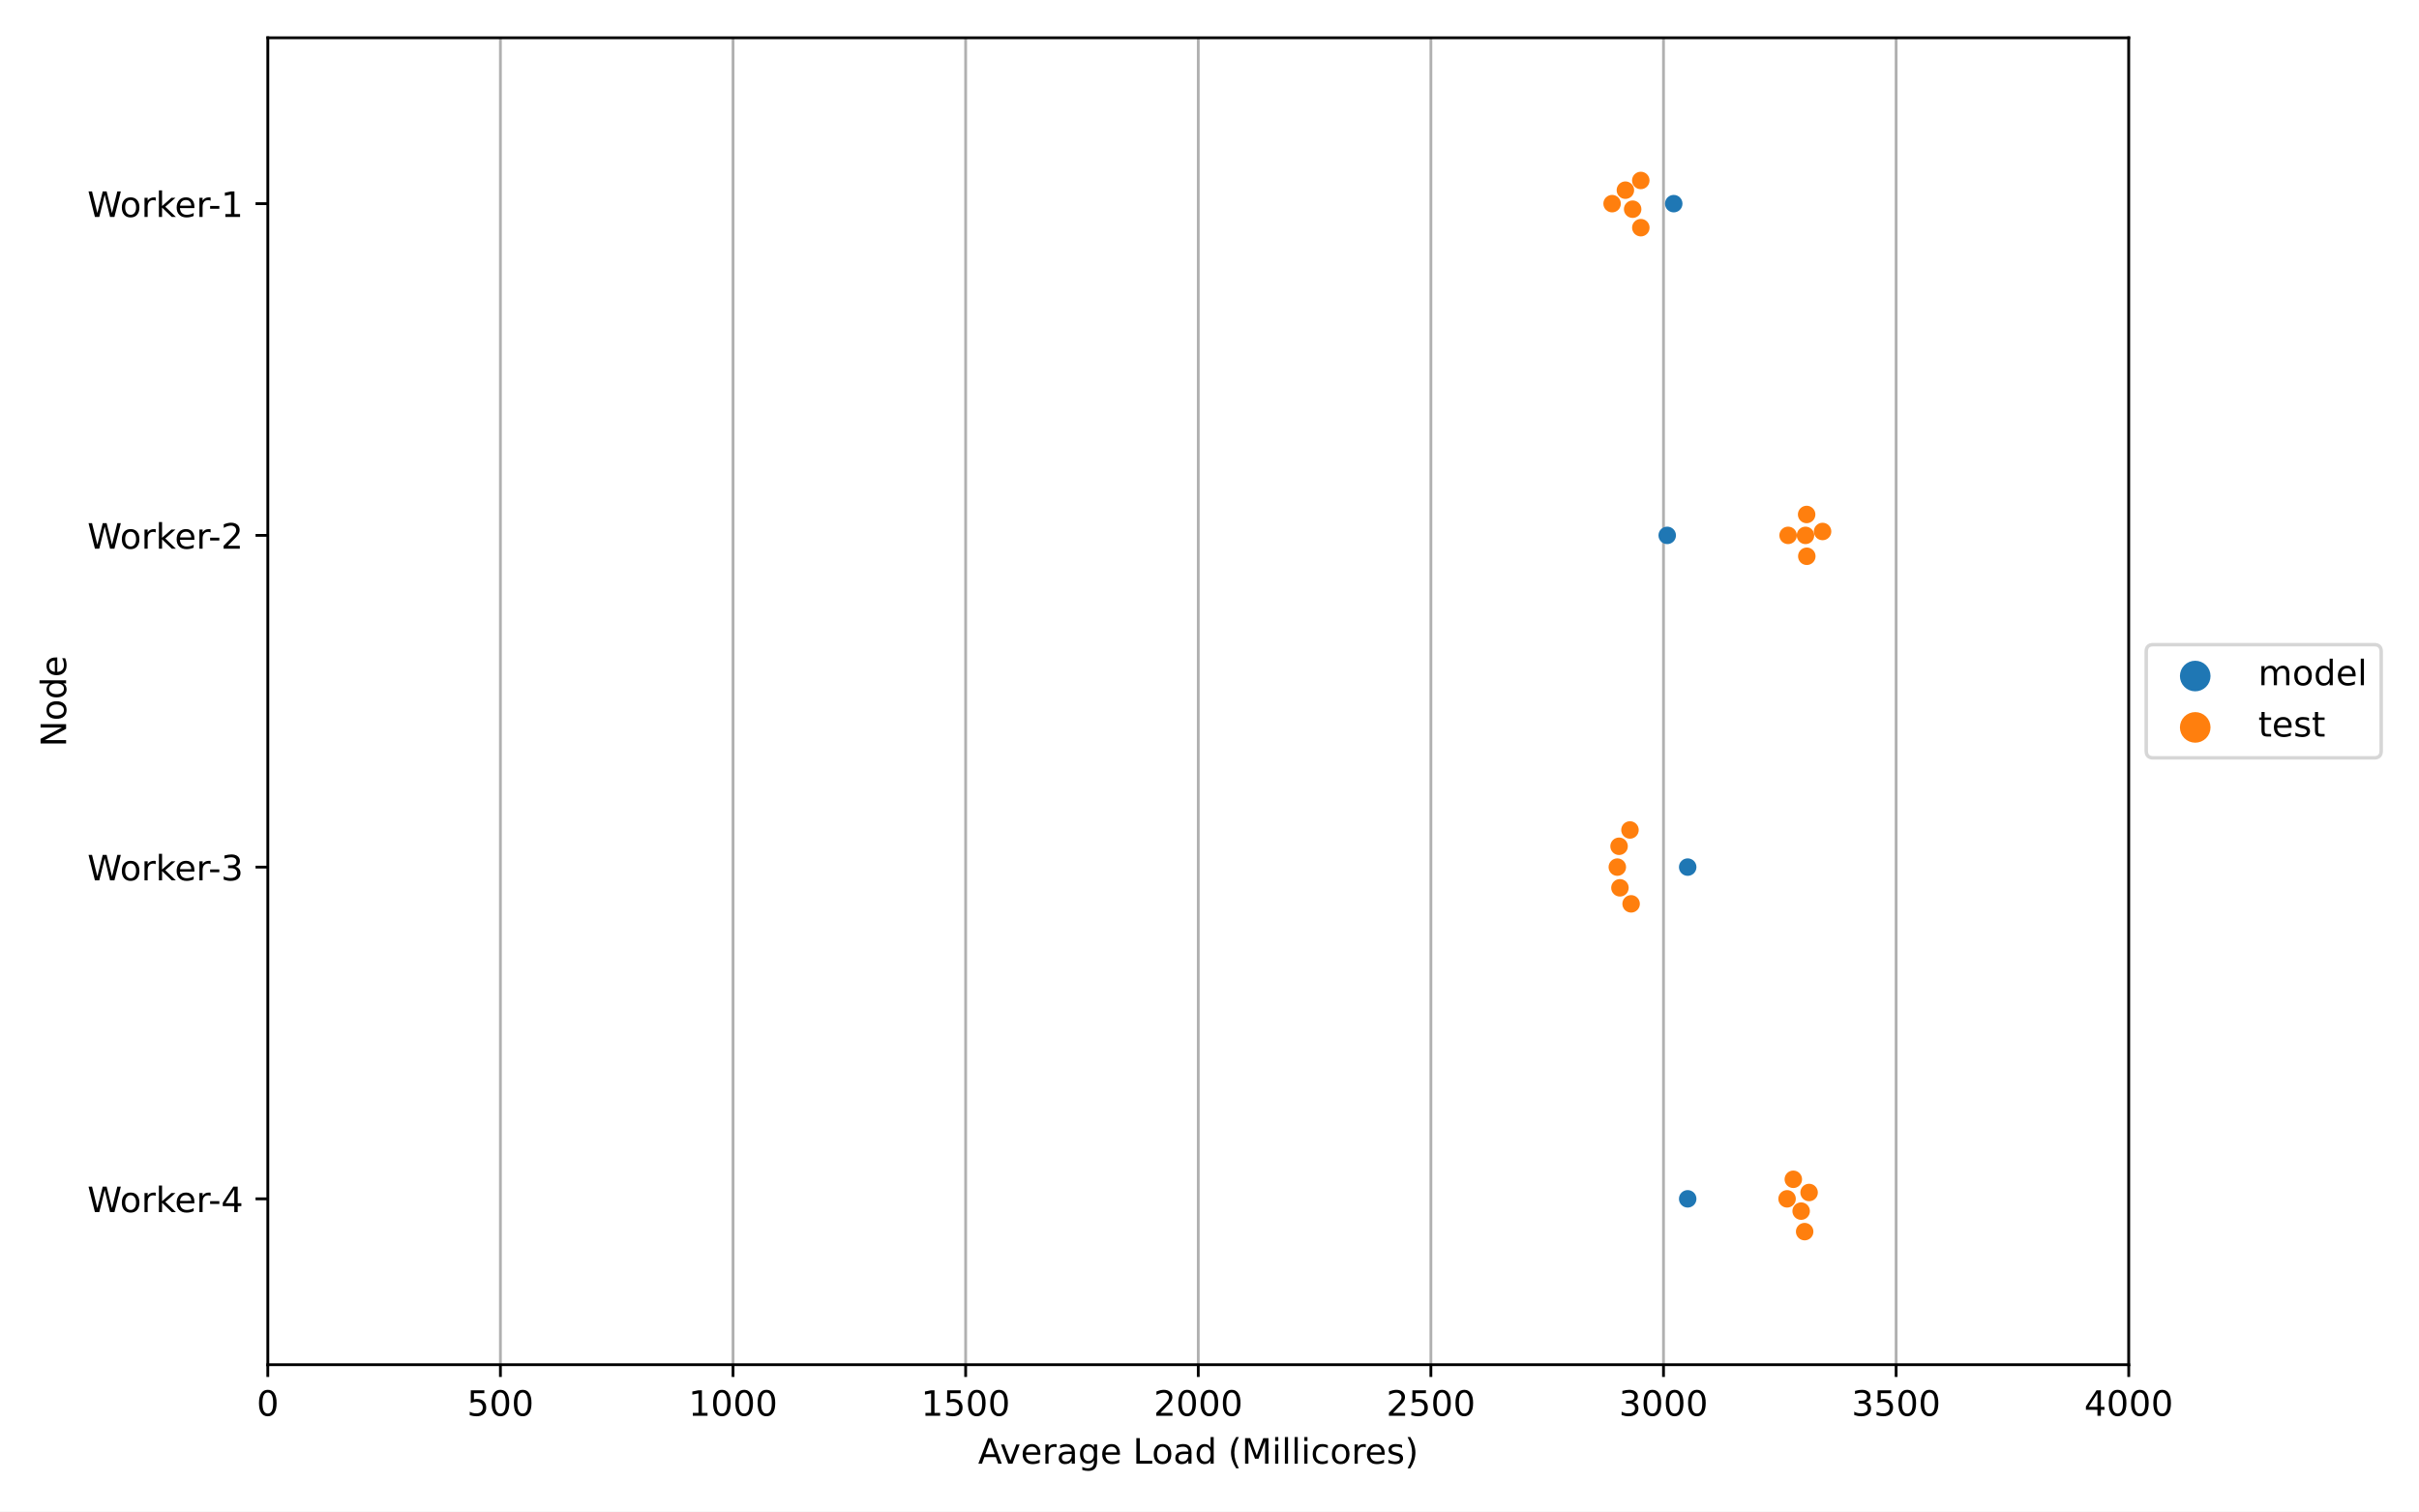
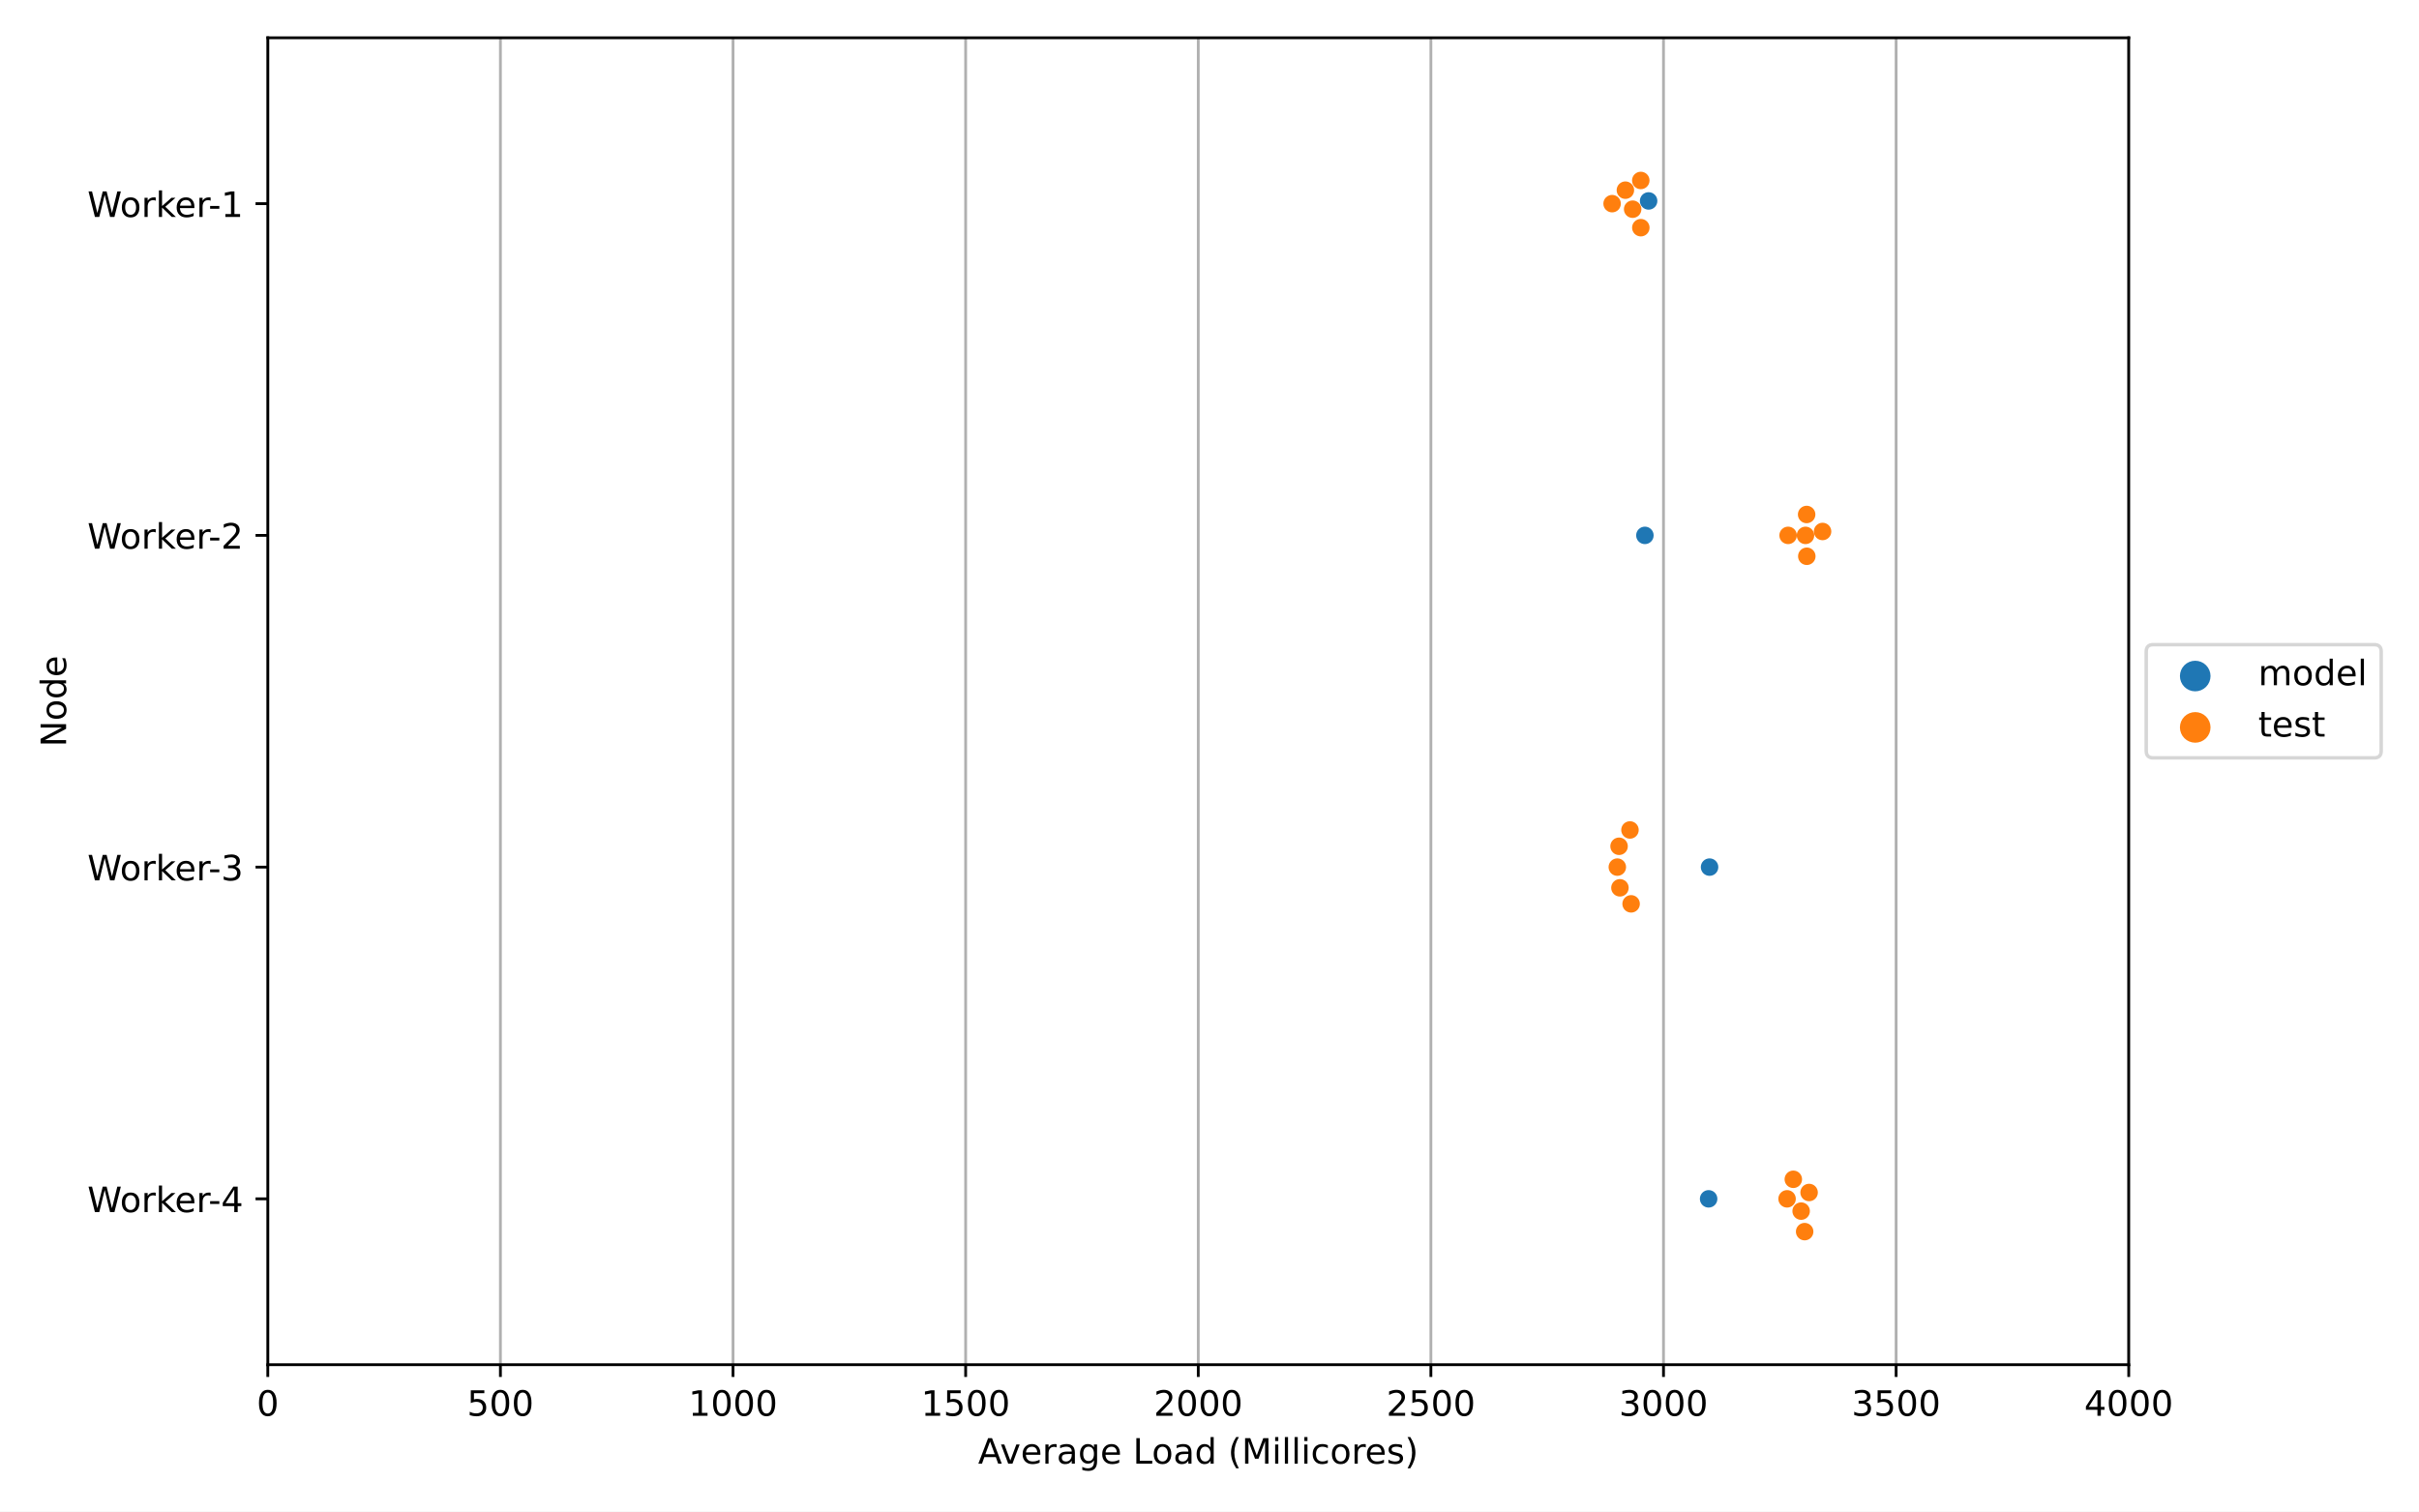
<svg xmlns="http://www.w3.org/2000/svg" xmlns:xlink="http://www.w3.org/1999/xlink" height="432pt" version="1.1" viewBox="0 0 691.2 432" width="691.2pt">
  <defs>
    <style type="text/css">*{stroke-linecap:butt;stroke-linejoin:round;}</style>
  </defs>
  <g id="figure_1">
    <g id="patch_1">
      <path d="M 0 432  L 691.2 432  L 691.2 0  L 0 0  z " style="fill:#ffffff;" />
    </g>
    <g id="axes_1">
      <g id="patch_2">
        <path d="M 76.52 390.04  L 608.26 390.04  L 608.26 10.8  L 76.52 10.8  z " style="fill:#ffffff;" />
      </g>
      <g id="PathCollection_1" />
      <g id="PathCollection_2" />
      <g id="matplotlib.axis_1">
        <g id="xtick_1">
          <g id="line2d_1">
-             <path clip-path="url(#pcf4b45300f)" d="M 76.52 390.04  L 76.52 10.8  " style="fill:none;stroke:#b0b0b0;stroke-linecap:square;stroke-width:0.8;" />
+             <path clip-path="url(#pd15e47503b)" d="M 76.52 390.04  L 76.52 10.8  " style="fill:none;stroke:#b0b0b0;stroke-linecap:square;stroke-width:0.8;" />
          </g>
          <g id="line2d_2">
            <defs>
-               <path d="M 0 0  L 0 3.5  " id="m4b6b0367ad" style="stroke:#000000;stroke-width:0.8;" />
-             </defs>
-             <g>
-               <use style="stroke:#000000;stroke-width:0.8;" x="76.52" xlink:href="#m4b6b0367ad" y="390.04" />
+               <path d="M 0 0  L 0 3.5  " id="m49afd84953" style="stroke:#000000;stroke-width:0.8;" />
+             </defs>
+             <g>
+               <use style="stroke:#000000;stroke-width:0.8;" x="76.52" xlink:href="#m49afd84953" y="390.04" />
            </g>
          </g>
          <g id="text_1">
            <g transform="translate(73.33875 404.6384)scale(0.1 -0.1)">
              <defs>
                <path d="M 2034 4250  Q 1547 4250 1301 3770  Q 1056 3291 1056 2328  Q 1056 1369 1301 889  Q 1547 409 2034 409  Q 2525 409 2770 889  Q 3016 1369 3016 2328  Q 3016 3291 2770 3770  Q 2525 4250 2034 4250  z M 2034 4750  Q 2819 4750 3233 4129  Q 3647 3509 3647 2328  Q 3647 1150 3233 529  Q 2819 -91 2034 -91  Q 1250 -91 836 529  Q 422 1150 422 2328  Q 422 3509 836 4129  Q 1250 4750 2034 4750  z " id="DejaVuSans-30" transform="scale(0.015625)" />
              </defs>
              <use xlink:href="#DejaVuSans-30" />
            </g>
          </g>
        </g>
        <g id="xtick_2">
          <g id="line2d_3">
-             <path clip-path="url(#pcf4b45300f)" d="M 142.988 390.04  L 142.988 10.8  " style="fill:none;stroke:#b0b0b0;stroke-linecap:square;stroke-width:0.8;" />
+             <path clip-path="url(#pd15e47503b)" d="M 142.988 390.04  L 142.988 10.8  " style="fill:none;stroke:#b0b0b0;stroke-linecap:square;stroke-width:0.8;" />
          </g>
          <g id="line2d_4">
            <g>
-               <use style="stroke:#000000;stroke-width:0.8;" x="142.988" xlink:href="#m4b6b0367ad" y="390.04" />
+               <use style="stroke:#000000;stroke-width:0.8;" x="142.988" xlink:href="#m49afd84953" y="390.04" />
            </g>
          </g>
          <g id="text_2">
            <g transform="translate(133.4437 404.6384)scale(0.1 -0.1)">
              <defs>
                <path d="M 691 4666  L 3169 4666  L 3169 4134  L 1269 4134  L 1269 2991  Q 1406 3038 1543 3061  Q 1681 3084 1819 3084  Q 2600 3084 3056 2656  Q 3513 2228 3513 1497  Q 3513 744 3044 326  Q 2575 -91 1722 -91  Q 1428 -91 1123 -41  Q 819 9 494 109  L 494 744  Q 775 591 1075 516  Q 1375 441 1709 441  Q 2250 441 2565 725  Q 2881 1009 2881 1497  Q 2881 1984 2565 2268  Q 2250 2553 1709 2553  Q 1456 2553 1204 2497  Q 953 2441 691 2322  L 691 4666  z " id="DejaVuSans-35" transform="scale(0.015625)" />
              </defs>
              <use xlink:href="#DejaVuSans-35" />
              <use x="63.623" xlink:href="#DejaVuSans-30" />
              <use x="127.246" xlink:href="#DejaVuSans-30" />
            </g>
          </g>
        </g>
        <g id="xtick_3">
          <g id="line2d_5">
-             <path clip-path="url(#pcf4b45300f)" d="M 209.455 390.04  L 209.455 10.8  " style="fill:none;stroke:#b0b0b0;stroke-linecap:square;stroke-width:0.8;" />
+             <path clip-path="url(#pd15e47503b)" d="M 209.455 390.04  L 209.455 10.8  " style="fill:none;stroke:#b0b0b0;stroke-linecap:square;stroke-width:0.8;" />
          </g>
          <g id="line2d_6">
            <g>
-               <use style="stroke:#000000;stroke-width:0.8;" x="209.455" xlink:href="#m4b6b0367ad" y="390.04" />
+               <use style="stroke:#000000;stroke-width:0.8;" x="209.455" xlink:href="#m49afd84953" y="390.04" />
            </g>
          </g>
          <g id="text_3">
            <g transform="translate(196.73 404.6384)scale(0.1 -0.1)">
              <defs>
                <path d="M 794 531  L 1825 531  L 1825 4091  L 703 3866  L 703 4441  L 1819 4666  L 2450 4666  L 2450 531  L 3481 531  L 3481 0  L 794 0  L 794 531  z " id="DejaVuSans-31" transform="scale(0.015625)" />
              </defs>
              <use xlink:href="#DejaVuSans-31" />
              <use x="63.623" xlink:href="#DejaVuSans-30" />
              <use x="127.246" xlink:href="#DejaVuSans-30" />
              <use x="190.869" xlink:href="#DejaVuSans-30" />
            </g>
          </g>
        </g>
        <g id="xtick_4">
          <g id="line2d_7">
-             <path clip-path="url(#pcf4b45300f)" d="M 275.923 390.04  L 275.923 10.8  " style="fill:none;stroke:#b0b0b0;stroke-linecap:square;stroke-width:0.8;" />
+             <path clip-path="url(#pd15e47503b)" d="M 275.923 390.04  L 275.923 10.8  " style="fill:none;stroke:#b0b0b0;stroke-linecap:square;stroke-width:0.8;" />
          </g>
          <g id="line2d_8">
            <g>
-               <use style="stroke:#000000;stroke-width:0.8;" x="275.923" xlink:href="#m4b6b0367ad" y="390.04" />
+               <use style="stroke:#000000;stroke-width:0.8;" x="275.923" xlink:href="#m49afd84953" y="390.04" />
            </g>
          </g>
          <g id="text_4">
            <g transform="translate(263.1975 404.6384)scale(0.1 -0.1)">
              <use xlink:href="#DejaVuSans-31" />
              <use x="63.623" xlink:href="#DejaVuSans-35" />
              <use x="127.246" xlink:href="#DejaVuSans-30" />
              <use x="190.869" xlink:href="#DejaVuSans-30" />
            </g>
          </g>
        </g>
        <g id="xtick_5">
          <g id="line2d_9">
-             <path clip-path="url(#pcf4b45300f)" d="M 342.39 390.04  L 342.39 10.8  " style="fill:none;stroke:#b0b0b0;stroke-linecap:square;stroke-width:0.8;" />
+             <path clip-path="url(#pd15e47503b)" d="M 342.39 390.04  L 342.39 10.8  " style="fill:none;stroke:#b0b0b0;stroke-linecap:square;stroke-width:0.8;" />
          </g>
          <g id="line2d_10">
            <g>
-               <use style="stroke:#000000;stroke-width:0.8;" x="342.39" xlink:href="#m4b6b0367ad" y="390.04" />
+               <use style="stroke:#000000;stroke-width:0.8;" x="342.39" xlink:href="#m49afd84953" y="390.04" />
            </g>
          </g>
          <g id="text_5">
            <g transform="translate(329.665 404.6384)scale(0.1 -0.1)">
              <defs>
                <path d="M 1228 531  L 3431 531  L 3431 0  L 469 0  L 469 531  Q 828 903 1448 1529  Q 2069 2156 2228 2338  Q 2531 2678 2651 2914  Q 2772 3150 2772 3378  Q 2772 3750 2511 3984  Q 2250 4219 1831 4219  Q 1534 4219 1204 4116  Q 875 4013 500 3803  L 500 4441  Q 881 4594 1212 4672  Q 1544 4750 1819 4750  Q 2544 4750 2975 4387  Q 3406 4025 3406 3419  Q 3406 3131 3298 2873  Q 3191 2616 2906 2266  Q 2828 2175 2409 1742  Q 1991 1309 1228 531  z " id="DejaVuSans-32" transform="scale(0.015625)" />
              </defs>
              <use xlink:href="#DejaVuSans-32" />
              <use x="63.623" xlink:href="#DejaVuSans-30" />
              <use x="127.246" xlink:href="#DejaVuSans-30" />
              <use x="190.869" xlink:href="#DejaVuSans-30" />
            </g>
          </g>
        </g>
        <g id="xtick_6">
          <g id="line2d_11">
-             <path clip-path="url(#pcf4b45300f)" d="M 408.858 390.04  L 408.858 10.8  " style="fill:none;stroke:#b0b0b0;stroke-linecap:square;stroke-width:0.8;" />
+             <path clip-path="url(#pd15e47503b)" d="M 408.858 390.04  L 408.858 10.8  " style="fill:none;stroke:#b0b0b0;stroke-linecap:square;stroke-width:0.8;" />
          </g>
          <g id="line2d_12">
            <g>
-               <use style="stroke:#000000;stroke-width:0.8;" x="408.858" xlink:href="#m4b6b0367ad" y="390.04" />
+               <use style="stroke:#000000;stroke-width:0.8;" x="408.858" xlink:href="#m49afd84953" y="390.04" />
            </g>
          </g>
          <g id="text_6">
            <g transform="translate(396.1325 404.6384)scale(0.1 -0.1)">
              <use xlink:href="#DejaVuSans-32" />
              <use x="63.623" xlink:href="#DejaVuSans-35" />
              <use x="127.246" xlink:href="#DejaVuSans-30" />
              <use x="190.869" xlink:href="#DejaVuSans-30" />
            </g>
          </g>
        </g>
        <g id="xtick_7">
          <g id="line2d_13">
-             <path clip-path="url(#pcf4b45300f)" d="M 475.325 390.04  L 475.325 10.8  " style="fill:none;stroke:#b0b0b0;stroke-linecap:square;stroke-width:0.8;" />
+             <path clip-path="url(#pd15e47503b)" d="M 475.325 390.04  L 475.325 10.8  " style="fill:none;stroke:#b0b0b0;stroke-linecap:square;stroke-width:0.8;" />
          </g>
          <g id="line2d_14">
            <g>
-               <use style="stroke:#000000;stroke-width:0.8;" x="475.325" xlink:href="#m4b6b0367ad" y="390.04" />
+               <use style="stroke:#000000;stroke-width:0.8;" x="475.325" xlink:href="#m49afd84953" y="390.04" />
            </g>
          </g>
          <g id="text_7">
            <g transform="translate(462.6 404.6384)scale(0.1 -0.1)">
              <defs>
                <path d="M 2597 2516  Q 3050 2419 3304 2112  Q 3559 1806 3559 1356  Q 3559 666 3084 287  Q 2609 -91 1734 -91  Q 1441 -91 1130 -33  Q 819 25 488 141  L 488 750  Q 750 597 1062 519  Q 1375 441 1716 441  Q 2309 441 2620 675  Q 2931 909 2931 1356  Q 2931 1769 2642 2001  Q 2353 2234 1838 2234  L 1294 2234  L 1294 2753  L 1863 2753  Q 2328 2753 2575 2939  Q 2822 3125 2822 3475  Q 2822 3834 2567 4026  Q 2313 4219 1838 4219  Q 1578 4219 1281 4162  Q 984 4106 628 3988  L 628 4550  Q 988 4650 1302 4700  Q 1616 4750 1894 4750  Q 2613 4750 3031 4423  Q 3450 4097 3450 3541  Q 3450 3153 3228 2886  Q 3006 2619 2597 2516  z " id="DejaVuSans-33" transform="scale(0.015625)" />
              </defs>
              <use xlink:href="#DejaVuSans-33" />
              <use x="63.623" xlink:href="#DejaVuSans-30" />
              <use x="127.246" xlink:href="#DejaVuSans-30" />
              <use x="190.869" xlink:href="#DejaVuSans-30" />
            </g>
          </g>
        </g>
        <g id="xtick_8">
          <g id="line2d_15">
-             <path clip-path="url(#pcf4b45300f)" d="M 541.793 390.04  L 541.793 10.8  " style="fill:none;stroke:#b0b0b0;stroke-linecap:square;stroke-width:0.8;" />
+             <path clip-path="url(#pd15e47503b)" d="M 541.793 390.04  L 541.793 10.8  " style="fill:none;stroke:#b0b0b0;stroke-linecap:square;stroke-width:0.8;" />
          </g>
          <g id="line2d_16">
            <g>
-               <use style="stroke:#000000;stroke-width:0.8;" x="541.793" xlink:href="#m4b6b0367ad" y="390.04" />
+               <use style="stroke:#000000;stroke-width:0.8;" x="541.793" xlink:href="#m49afd84953" y="390.04" />
            </g>
          </g>
          <g id="text_8">
            <g transform="translate(529.0675 404.6384)scale(0.1 -0.1)">
              <use xlink:href="#DejaVuSans-33" />
              <use x="63.623" xlink:href="#DejaVuSans-35" />
              <use x="127.246" xlink:href="#DejaVuSans-30" />
              <use x="190.869" xlink:href="#DejaVuSans-30" />
            </g>
          </g>
        </g>
        <g id="xtick_9">
          <g id="line2d_17">
-             <path clip-path="url(#pcf4b45300f)" d="M 608.26 390.04  L 608.26 10.8  " style="fill:none;stroke:#b0b0b0;stroke-linecap:square;stroke-width:0.8;" />
+             <path clip-path="url(#pd15e47503b)" d="M 608.26 390.04  L 608.26 10.8  " style="fill:none;stroke:#b0b0b0;stroke-linecap:square;stroke-width:0.8;" />
          </g>
          <g id="line2d_18">
            <g>
-               <use style="stroke:#000000;stroke-width:0.8;" x="608.26" xlink:href="#m4b6b0367ad" y="390.04" />
+               <use style="stroke:#000000;stroke-width:0.8;" x="608.26" xlink:href="#m49afd84953" y="390.04" />
            </g>
          </g>
          <g id="text_9">
            <g transform="translate(595.535 404.6384)scale(0.1 -0.1)">
              <defs>
                <path d="M 2419 4116  L 825 1625  L 2419 1625  L 2419 4116  z M 2253 4666  L 3047 4666  L 3047 1625  L 3713 1625  L 3713 1100  L 3047 1100  L 3047 0  L 2419 0  L 2419 1100  L 313 1100  L 313 1709  L 2253 4666  z " id="DejaVuSans-34" transform="scale(0.015625)" />
              </defs>
              <use xlink:href="#DejaVuSans-34" />
              <use x="63.623" xlink:href="#DejaVuSans-30" />
              <use x="127.246" xlink:href="#DejaVuSans-30" />
              <use x="190.869" xlink:href="#DejaVuSans-30" />
            </g>
          </g>
        </g>
        <g id="text_10">
          <g transform="translate(279.4783 418.3166)scale(0.1 -0.1)">
            <defs>
              <path d="M 2188 4044  L 1331 1722  L 3047 1722  L 2188 4044  z M 1831 4666  L 2547 4666  L 4325 0  L 3669 0  L 3244 1197  L 1141 1197  L 716 0  L 50 0  L 1831 4666  z " id="DejaVuSans-41" transform="scale(0.015625)" />
              <path d="M 191 3500  L 800 3500  L 1894 563  L 2988 3500  L 3597 3500  L 2284 0  L 1503 0  L 191 3500  z " id="DejaVuSans-76" transform="scale(0.015625)" />
              <path d="M 3597 1894  L 3597 1613  L 953 1613  Q 991 1019 1311 708  Q 1631 397 2203 397  Q 2534 397 2845 478  Q 3156 559 3463 722  L 3463 178  Q 3153 47 2828 -22  Q 2503 -91 2169 -91  Q 1331 -91 842 396  Q 353 884 353 1716  Q 353 2575 817 3079  Q 1281 3584 2069 3584  Q 2775 3584 3186 3129  Q 3597 2675 3597 1894  z M 3022 2063  Q 3016 2534 2758 2815  Q 2500 3097 2075 3097  Q 1594 3097 1305 2825  Q 1016 2553 972 2059  L 3022 2063  z " id="DejaVuSans-65" transform="scale(0.015625)" />
              <path d="M 2631 2963  Q 2534 3019 2420 3045  Q 2306 3072 2169 3072  Q 1681 3072 1420 2755  Q 1159 2438 1159 1844  L 1159 0  L 581 0  L 581 3500  L 1159 3500  L 1159 2956  Q 1341 3275 1631 3429  Q 1922 3584 2338 3584  Q 2397 3584 2469 3576  Q 2541 3569 2628 3553  L 2631 2963  z " id="DejaVuSans-72" transform="scale(0.015625)" />
              <path d="M 2194 1759  Q 1497 1759 1228 1600  Q 959 1441 959 1056  Q 959 750 1161 570  Q 1363 391 1709 391  Q 2188 391 2477 730  Q 2766 1069 2766 1631  L 2766 1759  L 2194 1759  z M 3341 1997  L 3341 0  L 2766 0  L 2766 531  Q 2569 213 2275 61  Q 1981 -91 1556 -91  Q 1019 -91 701 211  Q 384 513 384 1019  Q 384 1609 779 1909  Q 1175 2209 1959 2209  L 2766 2209  L 2766 2266  Q 2766 2663 2505 2880  Q 2244 3097 1772 3097  Q 1472 3097 1187 3025  Q 903 2953 641 2809  L 641 3341  Q 956 3463 1253 3523  Q 1550 3584 1831 3584  Q 2591 3584 2966 3190  Q 3341 2797 3341 1997  z " id="DejaVuSans-61" transform="scale(0.015625)" />
              <path d="M 2906 1791  Q 2906 2416 2648 2759  Q 2391 3103 1925 3103  Q 1463 3103 1205 2759  Q 947 2416 947 1791  Q 947 1169 1205 825  Q 1463 481 1925 481  Q 2391 481 2648 825  Q 2906 1169 2906 1791  z M 3481 434  Q 3481 -459 3084 -895  Q 2688 -1331 1869 -1331  Q 1566 -1331 1297 -1286  Q 1028 -1241 775 -1147  L 775 -588  Q 1028 -725 1275 -790  Q 1522 -856 1778 -856  Q 2344 -856 2625 -561  Q 2906 -266 2906 331  L 2906 616  Q 2728 306 2450 153  Q 2172 0 1784 0  Q 1141 0 747 490  Q 353 981 353 1791  Q 353 2603 747 3093  Q 1141 3584 1784 3584  Q 2172 3584 2450 3431  Q 2728 3278 2906 2969  L 2906 3500  L 3481 3500  L 3481 434  z " id="DejaVuSans-67" transform="scale(0.015625)" />
              <path id="DejaVuSans-20" transform="scale(0.015625)" />
              <path d="M 628 4666  L 1259 4666  L 1259 531  L 3531 531  L 3531 0  L 628 0  L 628 4666  z " id="DejaVuSans-4c" transform="scale(0.015625)" />
              <path d="M 1959 3097  Q 1497 3097 1228 2736  Q 959 2375 959 1747  Q 959 1119 1226 758  Q 1494 397 1959 397  Q 2419 397 2687 759  Q 2956 1122 2956 1747  Q 2956 2369 2687 2733  Q 2419 3097 1959 3097  z M 1959 3584  Q 2709 3584 3137 3096  Q 3566 2609 3566 1747  Q 3566 888 3137 398  Q 2709 -91 1959 -91  Q 1206 -91 779 398  Q 353 888 353 1747  Q 353 2609 779 3096  Q 1206 3584 1959 3584  z " id="DejaVuSans-6f" transform="scale(0.015625)" />
              <path d="M 2906 2969  L 2906 4863  L 3481 4863  L 3481 0  L 2906 0  L 2906 525  Q 2725 213 2448 61  Q 2172 -91 1784 -91  Q 1150 -91 751 415  Q 353 922 353 1747  Q 353 2572 751 3078  Q 1150 3584 1784 3584  Q 2172 3584 2448 3432  Q 2725 3281 2906 2969  z M 947 1747  Q 947 1113 1208 752  Q 1469 391 1925 391  Q 2381 391 2643 752  Q 2906 1113 2906 1747  Q 2906 2381 2643 2742  Q 2381 3103 1925 3103  Q 1469 3103 1208 2742  Q 947 2381 947 1747  z " id="DejaVuSans-64" transform="scale(0.015625)" />
              <path d="M 1984 4856  Q 1566 4138 1362 3434  Q 1159 2731 1159 2009  Q 1159 1288 1364 580  Q 1569 -128 1984 -844  L 1484 -844  Q 1016 -109 783 600  Q 550 1309 550 2009  Q 550 2706 781 3412  Q 1013 4119 1484 4856  L 1984 4856  z " id="DejaVuSans-28" transform="scale(0.015625)" />
              <path d="M 628 4666  L 1569 4666  L 2759 1491  L 3956 4666  L 4897 4666  L 4897 0  L 4281 0  L 4281 4097  L 3078 897  L 2444 897  L 1241 4097  L 1241 0  L 628 0  L 628 4666  z " id="DejaVuSans-4d" transform="scale(0.015625)" />
              <path d="M 603 3500  L 1178 3500  L 1178 0  L 603 0  L 603 3500  z M 603 4863  L 1178 4863  L 1178 4134  L 603 4134  L 603 4863  z " id="DejaVuSans-69" transform="scale(0.015625)" />
              <path d="M 603 4863  L 1178 4863  L 1178 0  L 603 0  L 603 4863  z " id="DejaVuSans-6c" transform="scale(0.015625)" />
              <path d="M 3122 3366  L 3122 2828  Q 2878 2963 2633 3030  Q 2388 3097 2138 3097  Q 1578 3097 1268 2742  Q 959 2388 959 1747  Q 959 1106 1268 751  Q 1578 397 2138 397  Q 2388 397 2633 464  Q 2878 531 3122 666  L 3122 134  Q 2881 22 2623 -34  Q 2366 -91 2075 -91  Q 1284 -91 818 406  Q 353 903 353 1747  Q 353 2603 823 3093  Q 1294 3584 2113 3584  Q 2378 3584 2631 3529  Q 2884 3475 3122 3366  z " id="DejaVuSans-63" transform="scale(0.015625)" />
              <path d="M 2834 3397  L 2834 2853  Q 2591 2978 2328 3040  Q 2066 3103 1784 3103  Q 1356 3103 1142 2972  Q 928 2841 928 2578  Q 928 2378 1081 2264  Q 1234 2150 1697 2047  L 1894 2003  Q 2506 1872 2764 1633  Q 3022 1394 3022 966  Q 3022 478 2636 193  Q 2250 -91 1575 -91  Q 1294 -91 989 -36  Q 684 19 347 128  L 347 722  Q 666 556 975 473  Q 1284 391 1588 391  Q 1994 391 2212 530  Q 2431 669 2431 922  Q 2431 1156 2273 1281  Q 2116 1406 1581 1522  L 1381 1569  Q 847 1681 609 1914  Q 372 2147 372 2553  Q 372 3047 722 3315  Q 1072 3584 1716 3584  Q 2034 3584 2315 3537  Q 2597 3491 2834 3397  z " id="DejaVuSans-73" transform="scale(0.015625)" />
              <path d="M 513 4856  L 1013 4856  Q 1481 4119 1714 3412  Q 1947 2706 1947 2009  Q 1947 1309 1714 600  Q 1481 -109 1013 -844  L 513 -844  Q 928 -128 1133 580  Q 1338 1288 1338 2009  Q 1338 2731 1133 3434  Q 928 4138 513 4856  z " id="DejaVuSans-29" transform="scale(0.015625)" />
            </defs>
            <use xlink:href="#DejaVuSans-41" />
            <use x="62.533" xlink:href="#DejaVuSans-76" />
            <use x="121.713" xlink:href="#DejaVuSans-65" />
            <use x="183.236" xlink:href="#DejaVuSans-72" />
            <use x="224.35" xlink:href="#DejaVuSans-61" />
            <use x="285.629" xlink:href="#DejaVuSans-67" />
            <use x="349.105" xlink:href="#DejaVuSans-65" />
            <use x="410.629" xlink:href="#DejaVuSans-20" />
            <use x="442.416" xlink:href="#DejaVuSans-4c" />
            <use x="496.379" xlink:href="#DejaVuSans-6f" />
            <use x="557.561" xlink:href="#DejaVuSans-61" />
            <use x="618.84" xlink:href="#DejaVuSans-64" />
            <use x="682.316" xlink:href="#DejaVuSans-20" />
            <use x="714.104" xlink:href="#DejaVuSans-28" />
            <use x="753.117" xlink:href="#DejaVuSans-4d" />
            <use x="839.396" xlink:href="#DejaVuSans-69" />
            <use x="867.18" xlink:href="#DejaVuSans-6c" />
            <use x="894.963" xlink:href="#DejaVuSans-6c" />
            <use x="922.746" xlink:href="#DejaVuSans-69" />
            <use x="950.529" xlink:href="#DejaVuSans-63" />
            <use x="1005.51" xlink:href="#DejaVuSans-6f" />
            <use x="1066.691" xlink:href="#DejaVuSans-72" />
            <use x="1105.555" xlink:href="#DejaVuSans-65" />
            <use x="1167.078" xlink:href="#DejaVuSans-73" />
            <use x="1219.178" xlink:href="#DejaVuSans-29" />
          </g>
        </g>
      </g>
      <g id="matplotlib.axis_2">
        <g id="ytick_1">
          <g id="line2d_19">
            <defs>
-               <path d="M 0 0  L -3.5 0  " id="m7f74b0074d" style="stroke:#000000;stroke-width:0.8;" />
-             </defs>
-             <g>
-               <use style="stroke:#000000;stroke-width:0.8;" x="76.52" xlink:href="#m7f74b0074d" y="58.205" />
+               <path d="M 0 0  L -3.5 0  " id="m26892e67fb" style="stroke:#000000;stroke-width:0.8;" />
+             </defs>
+             <g>
+               <use style="stroke:#000000;stroke-width:0.8;" x="76.52" xlink:href="#m26892e67fb" y="58.205" />
            </g>
          </g>
          <g id="text_11">
            <g transform="translate(24.96531 62.00422)scale(0.1 -0.1)">
              <defs>
                <path d="M 213 4666  L 850 4666  L 1831 722  L 2809 4666  L 3519 4666  L 4500 722  L 5478 4666  L 6119 4666  L 4947 0  L 4153 0  L 3169 4050  L 2175 0  L 1381 0  L 213 4666  z " id="DejaVuSans-57" transform="scale(0.015625)" />
                <path d="M 581 4863  L 1159 4863  L 1159 1991  L 2875 3500  L 3609 3500  L 1753 1863  L 3688 0  L 2938 0  L 1159 1709  L 1159 0  L 581 0  L 581 4863  z " id="DejaVuSans-6b" transform="scale(0.015625)" />
                <path d="M 313 2009  L 1997 2009  L 1997 1497  L 313 1497  L 313 2009  z " id="DejaVuSans-2d" transform="scale(0.015625)" />
              </defs>
              <use xlink:href="#DejaVuSans-57" />
              <use x="93.002" xlink:href="#DejaVuSans-6f" />
              <use x="154.184" xlink:href="#DejaVuSans-72" />
              <use x="195.297" xlink:href="#DejaVuSans-6b" />
              <use x="249.582" xlink:href="#DejaVuSans-65" />
              <use x="311.105" xlink:href="#DejaVuSans-72" />
              <use x="345.844" xlink:href="#DejaVuSans-2d" />
              <use x="381.928" xlink:href="#DejaVuSans-31" />
            </g>
          </g>
        </g>
        <g id="ytick_2">
          <g id="line2d_20">
            <g>
-               <use style="stroke:#000000;stroke-width:0.8;" x="76.52" xlink:href="#m7f74b0074d" y="153.015" />
+               <use style="stroke:#000000;stroke-width:0.8;" x="76.52" xlink:href="#m26892e67fb" y="153.015" />
            </g>
          </g>
          <g id="text_12">
            <g transform="translate(24.96531 156.8142)scale(0.1 -0.1)">
              <use xlink:href="#DejaVuSans-57" />
              <use x="93.002" xlink:href="#DejaVuSans-6f" />
              <use x="154.184" xlink:href="#DejaVuSans-72" />
              <use x="195.297" xlink:href="#DejaVuSans-6b" />
              <use x="249.582" xlink:href="#DejaVuSans-65" />
              <use x="311.105" xlink:href="#DejaVuSans-72" />
              <use x="345.844" xlink:href="#DejaVuSans-2d" />
              <use x="381.928" xlink:href="#DejaVuSans-32" />
            </g>
          </g>
        </g>
        <g id="ytick_3">
          <g id="line2d_21">
            <g>
-               <use style="stroke:#000000;stroke-width:0.8;" x="76.52" xlink:href="#m7f74b0074d" y="247.825" />
+               <use style="stroke:#000000;stroke-width:0.8;" x="76.52" xlink:href="#m26892e67fb" y="247.825" />
            </g>
          </g>
          <g id="text_13">
            <g transform="translate(24.96531 251.6242)scale(0.1 -0.1)">
              <use xlink:href="#DejaVuSans-57" />
              <use x="93.002" xlink:href="#DejaVuSans-6f" />
              <use x="154.184" xlink:href="#DejaVuSans-72" />
              <use x="195.297" xlink:href="#DejaVuSans-6b" />
              <use x="249.582" xlink:href="#DejaVuSans-65" />
              <use x="311.105" xlink:href="#DejaVuSans-72" />
              <use x="345.844" xlink:href="#DejaVuSans-2d" />
              <use x="381.928" xlink:href="#DejaVuSans-33" />
            </g>
          </g>
        </g>
        <g id="ytick_4">
          <g id="line2d_22">
            <g>
-               <use style="stroke:#000000;stroke-width:0.8;" x="76.52" xlink:href="#m7f74b0074d" y="342.635" />
+               <use style="stroke:#000000;stroke-width:0.8;" x="76.52" xlink:href="#m26892e67fb" y="342.635" />
            </g>
          </g>
          <g id="text_14">
            <g transform="translate(24.96531 346.4342)scale(0.1 -0.1)">
              <use xlink:href="#DejaVuSans-57" />
              <use x="93.002" xlink:href="#DejaVuSans-6f" />
              <use x="154.184" xlink:href="#DejaVuSans-72" />
              <use x="195.297" xlink:href="#DejaVuSans-6b" />
              <use x="249.582" xlink:href="#DejaVuSans-65" />
              <use x="311.105" xlink:href="#DejaVuSans-72" />
              <use x="345.844" xlink:href="#DejaVuSans-2d" />
              <use x="381.928" xlink:href="#DejaVuSans-34" />
            </g>
          </g>
        </g>
        <g id="text_15">
          <g transform="translate(18.88563 213.4708)rotate(-90)scale(0.1 -0.1)">
            <defs>
              <path d="M 628 4666  L 1478 4666  L 3547 763  L 3547 4666  L 4159 4666  L 4159 0  L 3309 0  L 1241 3903  L 1241 0  L 628 0  L 628 4666  z " id="DejaVuSans-4e" transform="scale(0.015625)" />
            </defs>
            <use xlink:href="#DejaVuSans-4e" />
            <use x="74.805" xlink:href="#DejaVuSans-6f" />
            <use x="135.986" xlink:href="#DejaVuSans-64" />
            <use x="199.463" xlink:href="#DejaVuSans-65" />
          </g>
        </g>
      </g>
      <g id="patch_3">
        <path d="M 76.52 390.04  L 76.52 10.8  " style="fill:none;stroke:#000000;stroke-linecap:square;stroke-linejoin:miter;stroke-width:0.8;" />
      </g>
      <g id="patch_4">
        <path d="M 608.26 390.04  L 608.26 10.8  " style="fill:none;stroke:#000000;stroke-linecap:square;stroke-linejoin:miter;stroke-width:0.8;" />
      </g>
      <g id="patch_5">
        <path d="M 76.52 390.04  L 608.26 390.04  " style="fill:none;stroke:#000000;stroke-linecap:square;stroke-linejoin:miter;stroke-width:0.8;" />
      </g>
      <g id="patch_6">
        <path d="M 76.52 10.8  L 608.26 10.8  " style="fill:none;stroke:#000000;stroke-linecap:square;stroke-linejoin:miter;stroke-width:0.8;" />
      </g>
      <g id="PathCollection_3">
        <defs>
-           <path d="M 0 2.5  C 0.663 2.5 1.299 2.237 1.768 1.768  C 2.237 1.299 2.5 0.663 2.5 -0  C 2.5 -0.663 2.237 -1.299 1.768 -1.768  C 1.299 -2.237 0.663 -2.5 0 -2.5  C -0.663 -2.5 -1.299 -2.237 -1.768 -1.768  C -2.237 -1.299 -2.5 -0.663 -2.5 0  C -2.5 0.663 -2.237 1.299 -1.768 1.768  C -1.299 2.237 -0.663 2.5 0 2.5  z " id="C0_0_46d7739518" />
+           <path d="M 0 2.5  C 0.663 2.5 1.299 2.237 1.768 1.768  C 2.237 1.299 2.5 0.663 2.5 -0  C 2.5 -0.663 2.237 -1.299 1.768 -1.768  C 1.299 -2.237 0.663 -2.5 0 -2.5  C -0.663 -2.5 -1.299 -2.237 -1.768 -1.768  C -2.237 -1.299 -2.5 -0.663 -2.5 0  C -2.5 0.663 -2.237 1.299 -1.768 1.768  C -1.299 2.237 -0.663 2.5 0 2.5  z " id="C0_0_aae657274e" />
        </defs>
-         <g clip-path="url(#pcf4b45300f)">
-           <use style="fill:#ff7f0e;" x="460.64" xlink:href="#C0_0_46d7739518" y="58.205" />
-         </g>
-         <g clip-path="url(#pcf4b45300f)">
-           <use style="fill:#ff7f0e;" x="464.437" xlink:href="#C0_0_46d7739518" y="54.351" />
-         </g>
-         <g clip-path="url(#pcf4b45300f)">
-           <use style="fill:#ff7f0e;" x="466.51" xlink:href="#C0_0_46d7739518" y="59.789" />
-         </g>
-         <g clip-path="url(#pcf4b45300f)">
-           <use style="fill:#ff7f0e;" x="468.835" xlink:href="#C0_0_46d7739518" y="51.577" />
-         </g>
-         <g clip-path="url(#pcf4b45300f)">
-           <use style="fill:#ff7f0e;" x="468.847" xlink:href="#C0_0_46d7739518" y="65.07" />
-         </g>
-         <g clip-path="url(#pcf4b45300f)">
-           <use style="fill:#1f77b4;" x="478.25" xlink:href="#C0_0_46d7739518" y="58.205" />
+         <g clip-path="url(#pd15e47503b)">
+           <use style="fill:#ff7f0e;" x="460.64" xlink:href="#C0_0_aae657274e" y="58.205" />
+         </g>
+         <g clip-path="url(#pd15e47503b)">
+           <use style="fill:#ff7f0e;" x="464.437" xlink:href="#C0_0_aae657274e" y="54.351" />
+         </g>
+         <g clip-path="url(#pd15e47503b)">
+           <use style="fill:#ff7f0e;" x="466.51" xlink:href="#C0_0_aae657274e" y="59.789" />
+         </g>
+         <g clip-path="url(#pd15e47503b)">
+           <use style="fill:#ff7f0e;" x="468.835" xlink:href="#C0_0_aae657274e" y="51.577" />
+         </g>
+         <g clip-path="url(#pd15e47503b)">
+           <use style="fill:#ff7f0e;" x="468.847" xlink:href="#C0_0_aae657274e" y="65.07" />
+         </g>
+         <g clip-path="url(#pd15e47503b)">
+           <use style="fill:#1f77b4;" x="471.071" xlink:href="#C0_0_aae657274e" y="57.429" />
        </g>
      </g>
      <g id="PathCollection_4">
        <defs>
-           <path d="M 0 2.5  C 0.663 2.5 1.299 2.237 1.768 1.768  C 2.237 1.299 2.5 0.663 2.5 -0  C 2.5 -0.663 2.237 -1.299 1.768 -1.768  C 1.299 -2.237 0.663 -2.5 0 -2.5  C -0.663 -2.5 -1.299 -2.237 -1.768 -1.768  C -2.237 -1.299 -2.5 -0.663 -2.5 0  C -2.5 0.663 -2.237 1.299 -1.768 1.768  C -1.299 2.237 -0.663 2.5 0 2.5  z " id="C1_0_5cffd2e9a7" />
+           <path d="M 0 2.5  C 0.663 2.5 1.299 2.237 1.768 1.768  C 2.237 1.299 2.5 0.663 2.5 -0  C 2.5 -0.663 2.237 -1.299 1.768 -1.768  C 1.299 -2.237 0.663 -2.5 0 -2.5  C -0.663 -2.5 -1.299 -2.237 -1.768 -1.768  C -2.237 -1.299 -2.5 -0.663 -2.5 0  C -2.5 0.663 -2.237 1.299 -1.768 1.768  C -1.299 2.237 -0.663 2.5 0 2.5  z " id="C1_0_fbd7c37b40" />
        </defs>
-         <g clip-path="url(#pcf4b45300f)">
-           <use style="fill:#1f77b4;" x="476.388" xlink:href="#C1_0_5cffd2e9a7" y="153.015" />
-         </g>
-         <g clip-path="url(#pcf4b45300f)">
-           <use style="fill:#ff7f0e;" x="510.929" xlink:href="#C1_0_5cffd2e9a7" y="153.015" />
-         </g>
-         <g clip-path="url(#pcf4b45300f)">
-           <use style="fill:#ff7f0e;" x="515.899" xlink:href="#C1_0_5cffd2e9a7" y="153.015" />
-         </g>
-         <g clip-path="url(#pcf4b45300f)">
-           <use style="fill:#ff7f0e;" x="516.226" xlink:href="#C1_0_5cffd2e9a7" y="147.043" />
-         </g>
-         <g clip-path="url(#pcf4b45300f)">
-           <use style="fill:#ff7f0e;" x="516.272" xlink:href="#C1_0_5cffd2e9a7" y="158.984" />
-         </g>
-         <g clip-path="url(#pcf4b45300f)">
-           <use style="fill:#ff7f0e;" x="520.776" xlink:href="#C1_0_5cffd2e9a7" y="151.901" />
+         <g clip-path="url(#pd15e47503b)">
+           <use style="fill:#1f77b4;" x="470.008" xlink:href="#C1_0_fbd7c37b40" y="153.015" />
+         </g>
+         <g clip-path="url(#pd15e47503b)">
+           <use style="fill:#ff7f0e;" x="510.929" xlink:href="#C1_0_fbd7c37b40" y="153.015" />
+         </g>
+         <g clip-path="url(#pd15e47503b)">
+           <use style="fill:#ff7f0e;" x="515.899" xlink:href="#C1_0_fbd7c37b40" y="153.015" />
+         </g>
+         <g clip-path="url(#pd15e47503b)">
+           <use style="fill:#ff7f0e;" x="516.226" xlink:href="#C1_0_fbd7c37b40" y="147.043" />
+         </g>
+         <g clip-path="url(#pd15e47503b)">
+           <use style="fill:#ff7f0e;" x="516.272" xlink:href="#C1_0_fbd7c37b40" y="158.984" />
+         </g>
+         <g clip-path="url(#pd15e47503b)">
+           <use style="fill:#ff7f0e;" x="520.776" xlink:href="#C1_0_fbd7c37b40" y="151.901" />
        </g>
      </g>
      <g id="PathCollection_5">
        <defs>
-           <path d="M 0 2.5  C 0.663 2.5 1.299 2.237 1.768 1.768  C 2.237 1.299 2.5 0.663 2.5 -0  C 2.5 -0.663 2.237 -1.299 1.768 -1.768  C 1.299 -2.237 0.663 -2.5 0 -2.5  C -0.663 -2.5 -1.299 -2.237 -1.768 -1.768  C -2.237 -1.299 -2.5 -0.663 -2.5 0  C -2.5 0.663 -2.237 1.299 -1.768 1.768  C -1.299 2.237 -0.663 2.5 0 2.5  z " id="C2_0_36351eef25" />
+           <path d="M 0 2.5  C 0.663 2.5 1.299 2.237 1.768 1.768  C 2.237 1.299 2.5 0.663 2.5 -0  C 2.5 -0.663 2.237 -1.299 1.768 -1.768  C 1.299 -2.237 0.663 -2.5 0 -2.5  C -0.663 -2.5 -1.299 -2.237 -1.768 -1.768  C -2.237 -1.299 -2.5 -0.663 -2.5 0  C -2.5 0.663 -2.237 1.299 -1.768 1.768  C -1.299 2.237 -0.663 2.5 0 2.5  z " id="C2_0_df01b814db" />
        </defs>
-         <g clip-path="url(#pcf4b45300f)">
-           <use style="fill:#ff7f0e;" x="462.129" xlink:href="#C2_0_36351eef25" y="247.825" />
-         </g>
-         <g clip-path="url(#pcf4b45300f)">
-           <use style="fill:#ff7f0e;" x="462.63" xlink:href="#C2_0_36351eef25" y="241.87" />
-         </g>
-         <g clip-path="url(#pcf4b45300f)">
-           <use style="fill:#ff7f0e;" x="462.877" xlink:href="#C2_0_36351eef25" y="253.742" />
-         </g>
-         <g clip-path="url(#pcf4b45300f)">
-           <use style="fill:#ff7f0e;" x="465.744" xlink:href="#C2_0_36351eef25" y="237.209" />
-         </g>
-         <g clip-path="url(#pcf4b45300f)">
-           <use style="fill:#ff7f0e;" x="466.069" xlink:href="#C2_0_36351eef25" y="258.325" />
-         </g>
-         <g clip-path="url(#pcf4b45300f)">
-           <use style="fill:#1f77b4;" x="482.238" xlink:href="#C2_0_36351eef25" y="247.825" />
+         <g clip-path="url(#pd15e47503b)">
+           <use style="fill:#ff7f0e;" x="462.129" xlink:href="#C2_0_df01b814db" y="247.825" />
+         </g>
+         <g clip-path="url(#pd15e47503b)">
+           <use style="fill:#ff7f0e;" x="462.63" xlink:href="#C2_0_df01b814db" y="241.87" />
+         </g>
+         <g clip-path="url(#pd15e47503b)">
+           <use style="fill:#ff7f0e;" x="462.877" xlink:href="#C2_0_df01b814db" y="253.742" />
+         </g>
+         <g clip-path="url(#pd15e47503b)">
+           <use style="fill:#ff7f0e;" x="465.744" xlink:href="#C2_0_df01b814db" y="237.209" />
+         </g>
+         <g clip-path="url(#pd15e47503b)">
+           <use style="fill:#ff7f0e;" x="466.069" xlink:href="#C2_0_df01b814db" y="258.325" />
+         </g>
+         <g clip-path="url(#pd15e47503b)">
+           <use style="fill:#1f77b4;" x="488.486" xlink:href="#C2_0_df01b814db" y="247.825" />
        </g>
      </g>
      <g id="PathCollection_6">
        <defs>
-           <path d="M 0 2.5  C 0.663 2.5 1.299 2.237 1.768 1.768  C 2.237 1.299 2.5 0.663 2.5 -0  C 2.5 -0.663 2.237 -1.299 1.768 -1.768  C 1.299 -2.237 0.663 -2.5 0 -2.5  C -0.663 -2.5 -1.299 -2.237 -1.768 -1.768  C -2.237 -1.299 -2.5 -0.663 -2.5 0  C -2.5 0.663 -2.237 1.299 -1.768 1.768  C -1.299 2.237 -0.663 2.5 0 2.5  z " id="C3_0_5920869862" />
+           <path d="M 0 2.5  C 0.663 2.5 1.299 2.237 1.768 1.768  C 2.237 1.299 2.5 0.663 2.5 -0  C 2.5 -0.663 2.237 -1.299 1.768 -1.768  C 1.299 -2.237 0.663 -2.5 0 -2.5  C -0.663 -2.5 -1.299 -2.237 -1.768 -1.768  C -2.237 -1.299 -2.5 -0.663 -2.5 0  C -2.5 0.663 -2.237 1.299 -1.768 1.768  C -1.299 2.237 -0.663 2.5 0 2.5  z " id="C3_0_551a23d2b5" />
        </defs>
-         <g clip-path="url(#pcf4b45300f)">
-           <use style="fill:#1f77b4;" x="482.238" xlink:href="#C3_0_5920869862" y="342.635" />
-         </g>
-         <g clip-path="url(#pcf4b45300f)">
-           <use style="fill:#ff7f0e;" x="510.635" xlink:href="#C3_0_5920869862" y="342.635" />
-         </g>
-         <g clip-path="url(#pcf4b45300f)">
-           <use style="fill:#ff7f0e;" x="512.417" xlink:href="#C3_0_5920869862" y="337.049" />
-         </g>
-         <g clip-path="url(#pcf4b45300f)">
-           <use style="fill:#ff7f0e;" x="514.655" xlink:href="#C3_0_5920869862" y="346.144" />
-         </g>
-         <g clip-path="url(#pcf4b45300f)">
-           <use style="fill:#ff7f0e;" x="515.657" xlink:href="#C3_0_5920869862" y="352.006" />
-         </g>
-         <g clip-path="url(#pcf4b45300f)">
-           <use style="fill:#ff7f0e;" x="516.929" xlink:href="#C3_0_5920869862" y="340.823" />
+         <g clip-path="url(#pd15e47503b)">
+           <use style="fill:#1f77b4;" x="488.22" xlink:href="#C3_0_551a23d2b5" y="342.635" />
+         </g>
+         <g clip-path="url(#pd15e47503b)">
+           <use style="fill:#ff7f0e;" x="510.635" xlink:href="#C3_0_551a23d2b5" y="342.635" />
+         </g>
+         <g clip-path="url(#pd15e47503b)">
+           <use style="fill:#ff7f0e;" x="512.417" xlink:href="#C3_0_551a23d2b5" y="337.049" />
+         </g>
+         <g clip-path="url(#pd15e47503b)">
+           <use style="fill:#ff7f0e;" x="514.655" xlink:href="#C3_0_551a23d2b5" y="346.144" />
+         </g>
+         <g clip-path="url(#pd15e47503b)">
+           <use style="fill:#ff7f0e;" x="515.657" xlink:href="#C3_0_551a23d2b5" y="352.006" />
+         </g>
+         <g clip-path="url(#pd15e47503b)">
+           <use style="fill:#ff7f0e;" x="516.929" xlink:href="#C3_0_551a23d2b5" y="340.823" />
        </g>
      </g>
      <g id="legend_1">
        <g id="patch_7">
          <path d="M 615.26 216.598  L 678.399 216.598  Q 680.399 216.598 680.399 214.598  L 680.399 186.242  Q 680.399 184.242 678.399 184.242  L 615.26 184.242  Q 613.26 184.242 613.26 186.242  L 613.26 214.598  Q 613.26 216.598 615.26 216.598  z " style="fill:#ffffff;opacity:0.8;stroke:#cccccc;stroke-linejoin:miter;" />
        </g>
        <g id="PathCollection_7">
          <defs>
-             <path d="M 0 3.873  C 1.027 3.873 2.012 3.465 2.739 2.739  C 3.465 2.012 3.873 1.027 3.873 0  C 3.873 -1.027 3.465 -2.012 2.739 -2.739  C 2.012 -3.465 1.027 -3.873 0 -3.873  C -1.027 -3.873 -2.012 -3.465 -2.739 -2.739  C -3.465 -2.012 -3.873 -1.027 -3.873 0  C -3.873 1.027 -3.465 2.012 -2.739 2.739  C -2.012 3.465 -1.027 3.873 0 3.873  z " id="m8831bb705a" style="stroke:#1f77b4;" />
+             <path d="M 0 3.873  C 1.027 3.873 2.012 3.465 2.739 2.739  C 3.465 2.012 3.873 1.027 3.873 0  C 3.873 -1.027 3.465 -2.012 2.739 -2.739  C 2.012 -3.465 1.027 -3.873 0 -3.873  C -1.027 -3.873 -2.012 -3.465 -2.739 -2.739  C -3.465 -2.012 -3.873 -1.027 -3.873 0  C -3.873 1.027 -3.465 2.012 -2.739 2.739  C -2.012 3.465 -1.027 3.873 0 3.873  z " id="m73370506ba" style="stroke:#1f77b4;" />
          </defs>
          <g>
-             <use style="fill:#1f77b4;stroke:#1f77b4;" x="627.26" xlink:href="#m8831bb705a" y="193.215" />
+             <use style="fill:#1f77b4;stroke:#1f77b4;" x="627.26" xlink:href="#m73370506ba" y="193.215" />
          </g>
        </g>
        <g id="text_16">
          <g transform="translate(645.26 195.8403)scale(0.1 -0.1)">
            <defs>
              <path d="M 3328 2828  Q 3544 3216 3844 3400  Q 4144 3584 4550 3584  Q 5097 3584 5394 3201  Q 5691 2819 5691 2113  L 5691 0  L 5113 0  L 5113 2094  Q 5113 2597 4934 2840  Q 4756 3084 4391 3084  Q 3944 3084 3684 2787  Q 3425 2491 3425 1978  L 3425 0  L 2847 0  L 2847 2094  Q 2847 2600 2669 2842  Q 2491 3084 2119 3084  Q 1678 3084 1418 2786  Q 1159 2488 1159 1978  L 1159 0  L 581 0  L 581 3500  L 1159 3500  L 1159 2956  Q 1356 3278 1631 3431  Q 1906 3584 2284 3584  Q 2666 3584 2933 3390  Q 3200 3197 3328 2828  z " id="DejaVuSans-6d" transform="scale(0.015625)" />
            </defs>
            <use xlink:href="#DejaVuSans-6d" />
            <use x="97.412" xlink:href="#DejaVuSans-6f" />
            <use x="158.594" xlink:href="#DejaVuSans-64" />
            <use x="222.07" xlink:href="#DejaVuSans-65" />
            <use x="283.594" xlink:href="#DejaVuSans-6c" />
          </g>
        </g>
        <g id="PathCollection_8">
          <defs>
-             <path d="M 0 3.873  C 1.027 3.873 2.012 3.465 2.739 2.739  C 3.465 2.012 3.873 1.027 3.873 0  C 3.873 -1.027 3.465 -2.012 2.739 -2.739  C 2.012 -3.465 1.027 -3.873 0 -3.873  C -1.027 -3.873 -2.012 -3.465 -2.739 -2.739  C -3.465 -2.012 -3.873 -1.027 -3.873 0  C -3.873 1.027 -3.465 2.012 -2.739 2.739  C -2.012 3.465 -1.027 3.873 0 3.873  z " id="me141aefafe" style="stroke:#ff7f0e;" />
+             <path d="M 0 3.873  C 1.027 3.873 2.012 3.465 2.739 2.739  C 3.465 2.012 3.873 1.027 3.873 0  C 3.873 -1.027 3.465 -2.012 2.739 -2.739  C 2.012 -3.465 1.027 -3.873 0 -3.873  C -1.027 -3.873 -2.012 -3.465 -2.739 -2.739  C -3.465 -2.012 -3.873 -1.027 -3.873 0  C -3.873 1.027 -3.465 2.012 -2.739 2.739  C -2.012 3.465 -1.027 3.873 0 3.873  z " id="m983670a783" style="stroke:#ff7f0e;" />
          </defs>
          <g>
-             <use style="fill:#ff7f0e;stroke:#ff7f0e;" x="627.26" xlink:href="#me141aefafe" y="207.893" />
+             <use style="fill:#ff7f0e;stroke:#ff7f0e;" x="627.26" xlink:href="#m983670a783" y="207.893" />
          </g>
        </g>
        <g id="text_17">
          <g transform="translate(645.26 210.5184)scale(0.1 -0.1)">
            <defs>
              <path d="M 1172 4494  L 1172 3500  L 2356 3500  L 2356 3053  L 1172 3053  L 1172 1153  Q 1172 725 1289 603  Q 1406 481 1766 481  L 2356 481  L 2356 0  L 1766 0  Q 1100 0 847 248  Q 594 497 594 1153  L 594 3053  L 172 3053  L 172 3500  L 594 3500  L 594 4494  L 1172 4494  z " id="DejaVuSans-74" transform="scale(0.015625)" />
            </defs>
            <use xlink:href="#DejaVuSans-74" />
            <use x="39.209" xlink:href="#DejaVuSans-65" />
            <use x="100.732" xlink:href="#DejaVuSans-73" />
            <use x="152.832" xlink:href="#DejaVuSans-74" />
          </g>
        </g>
      </g>
    </g>
  </g>
  <defs>
-     <clipPath id="pcf4b45300f">
+     <clipPath id="pd15e47503b">
      <rect height="379.24" width="531.74" x="76.52" y="10.8" />
    </clipPath>
  </defs>
</svg>
